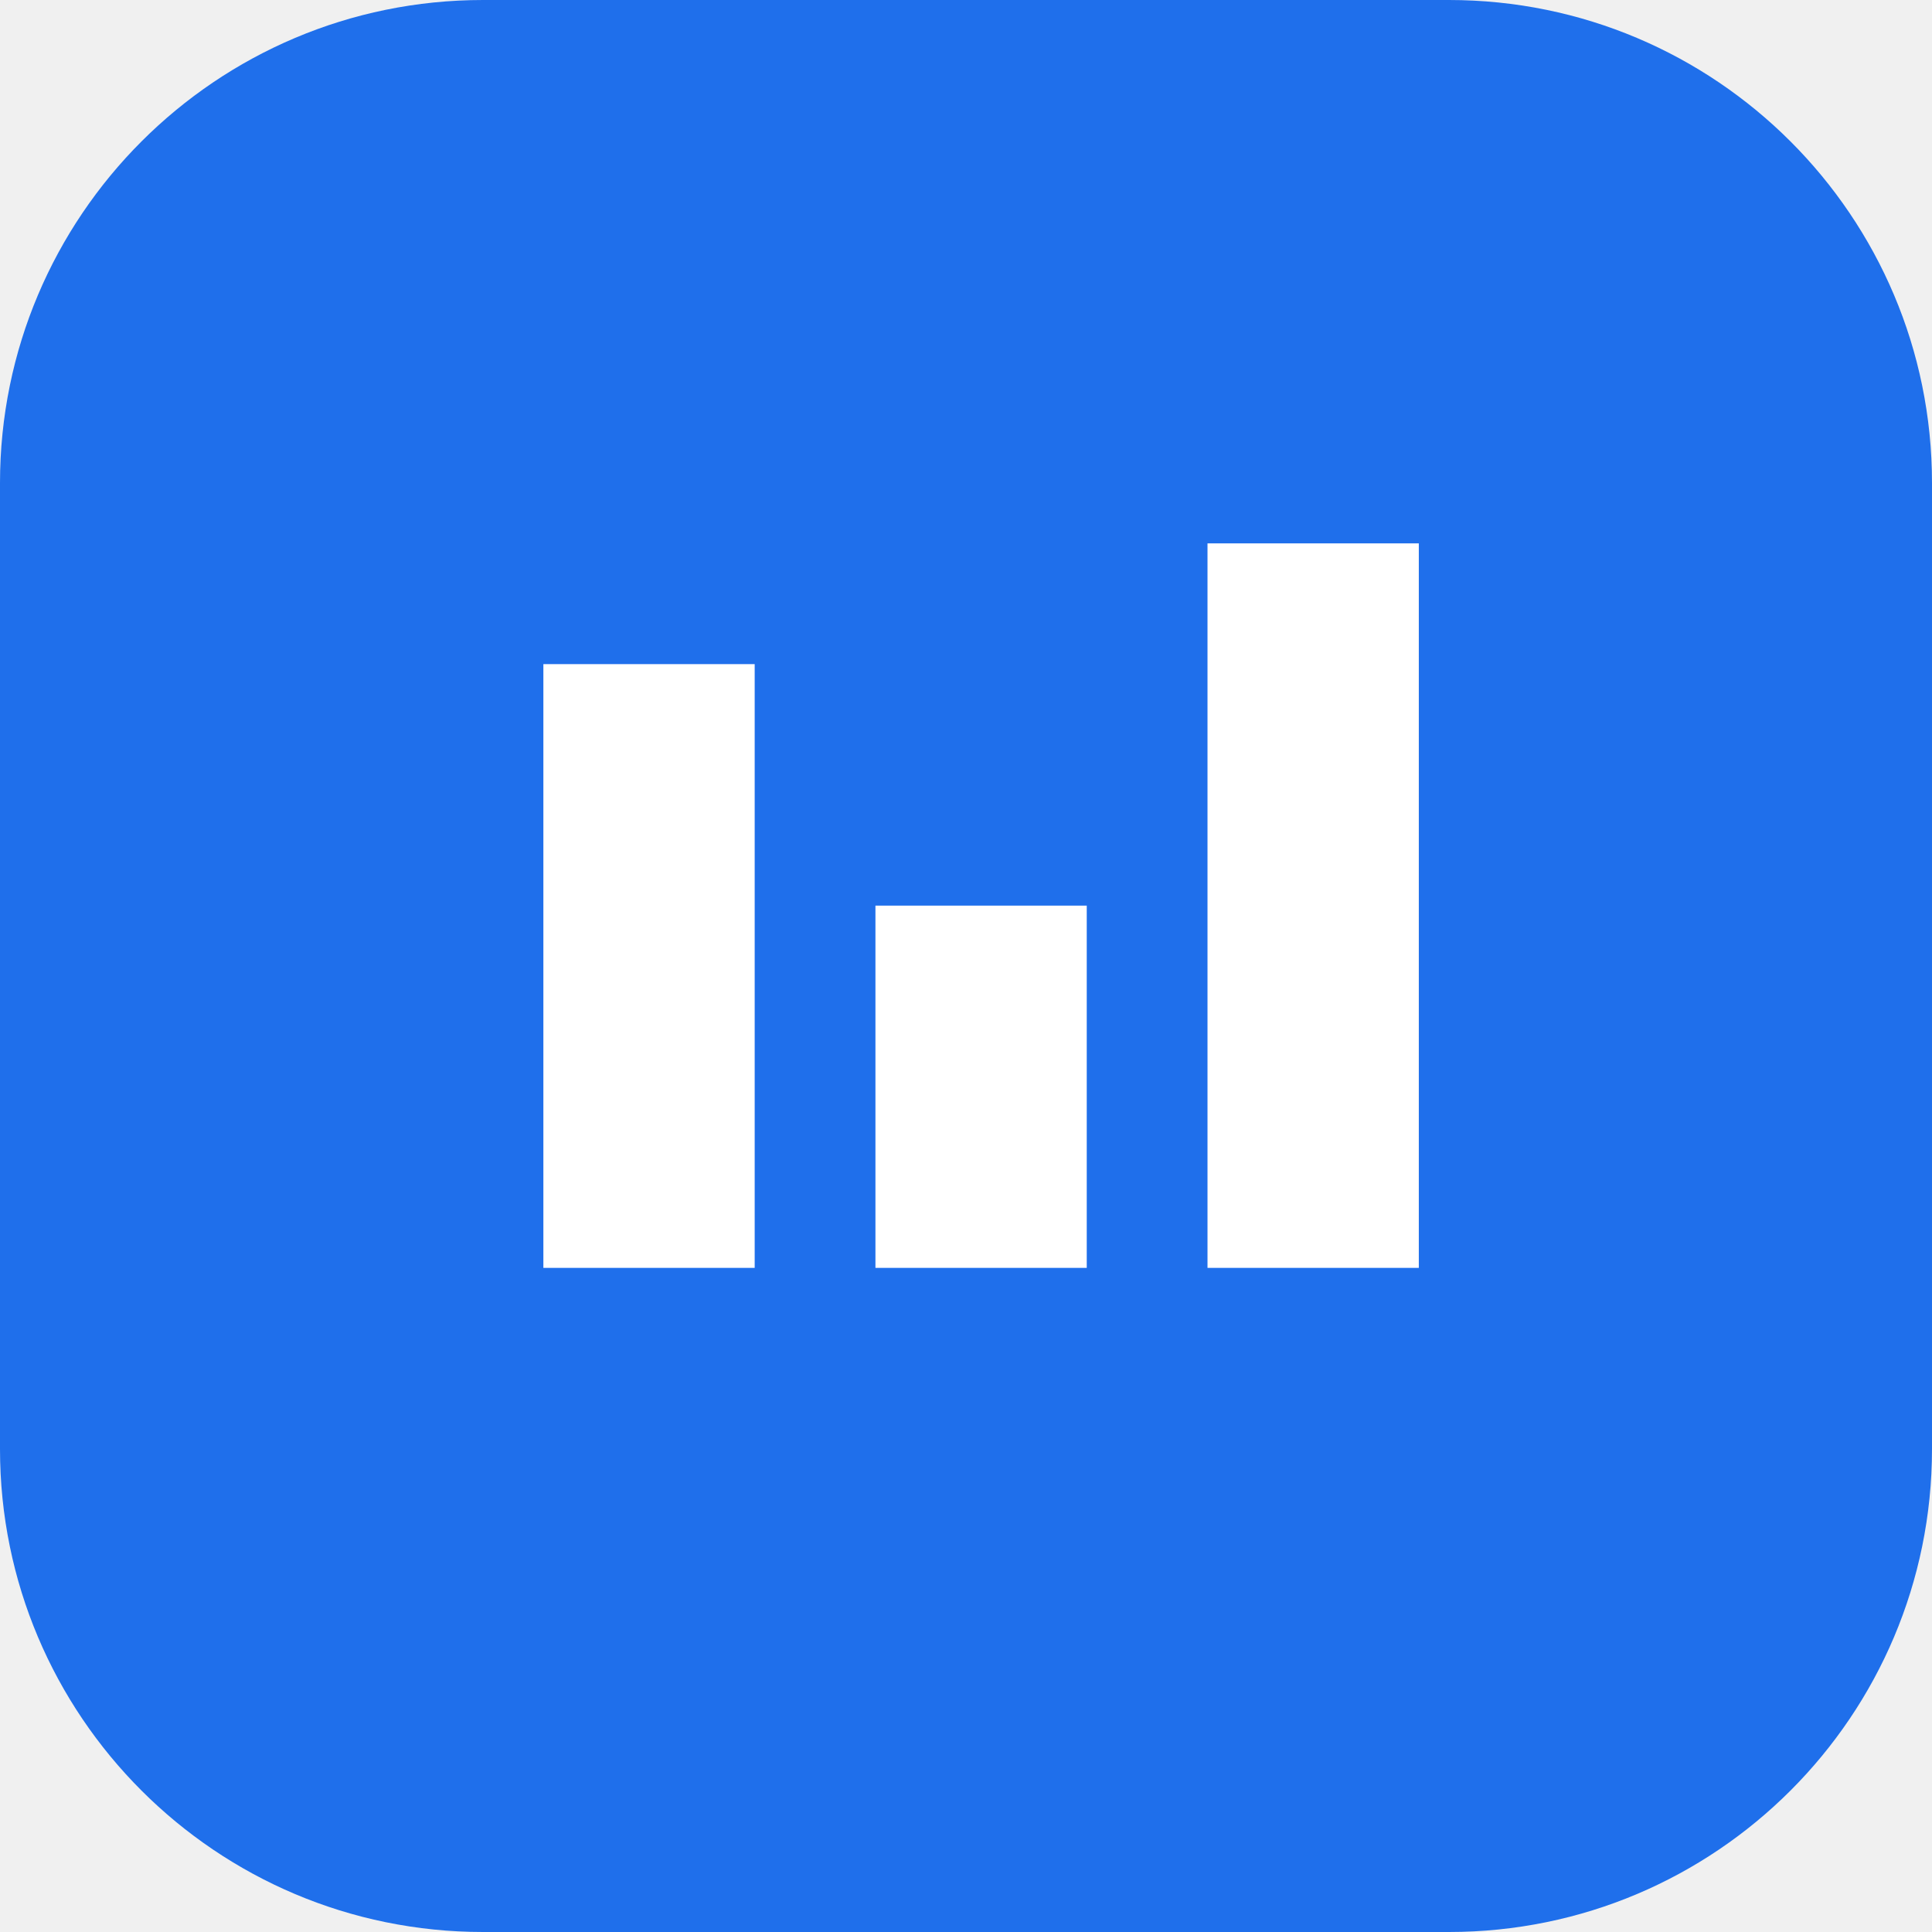
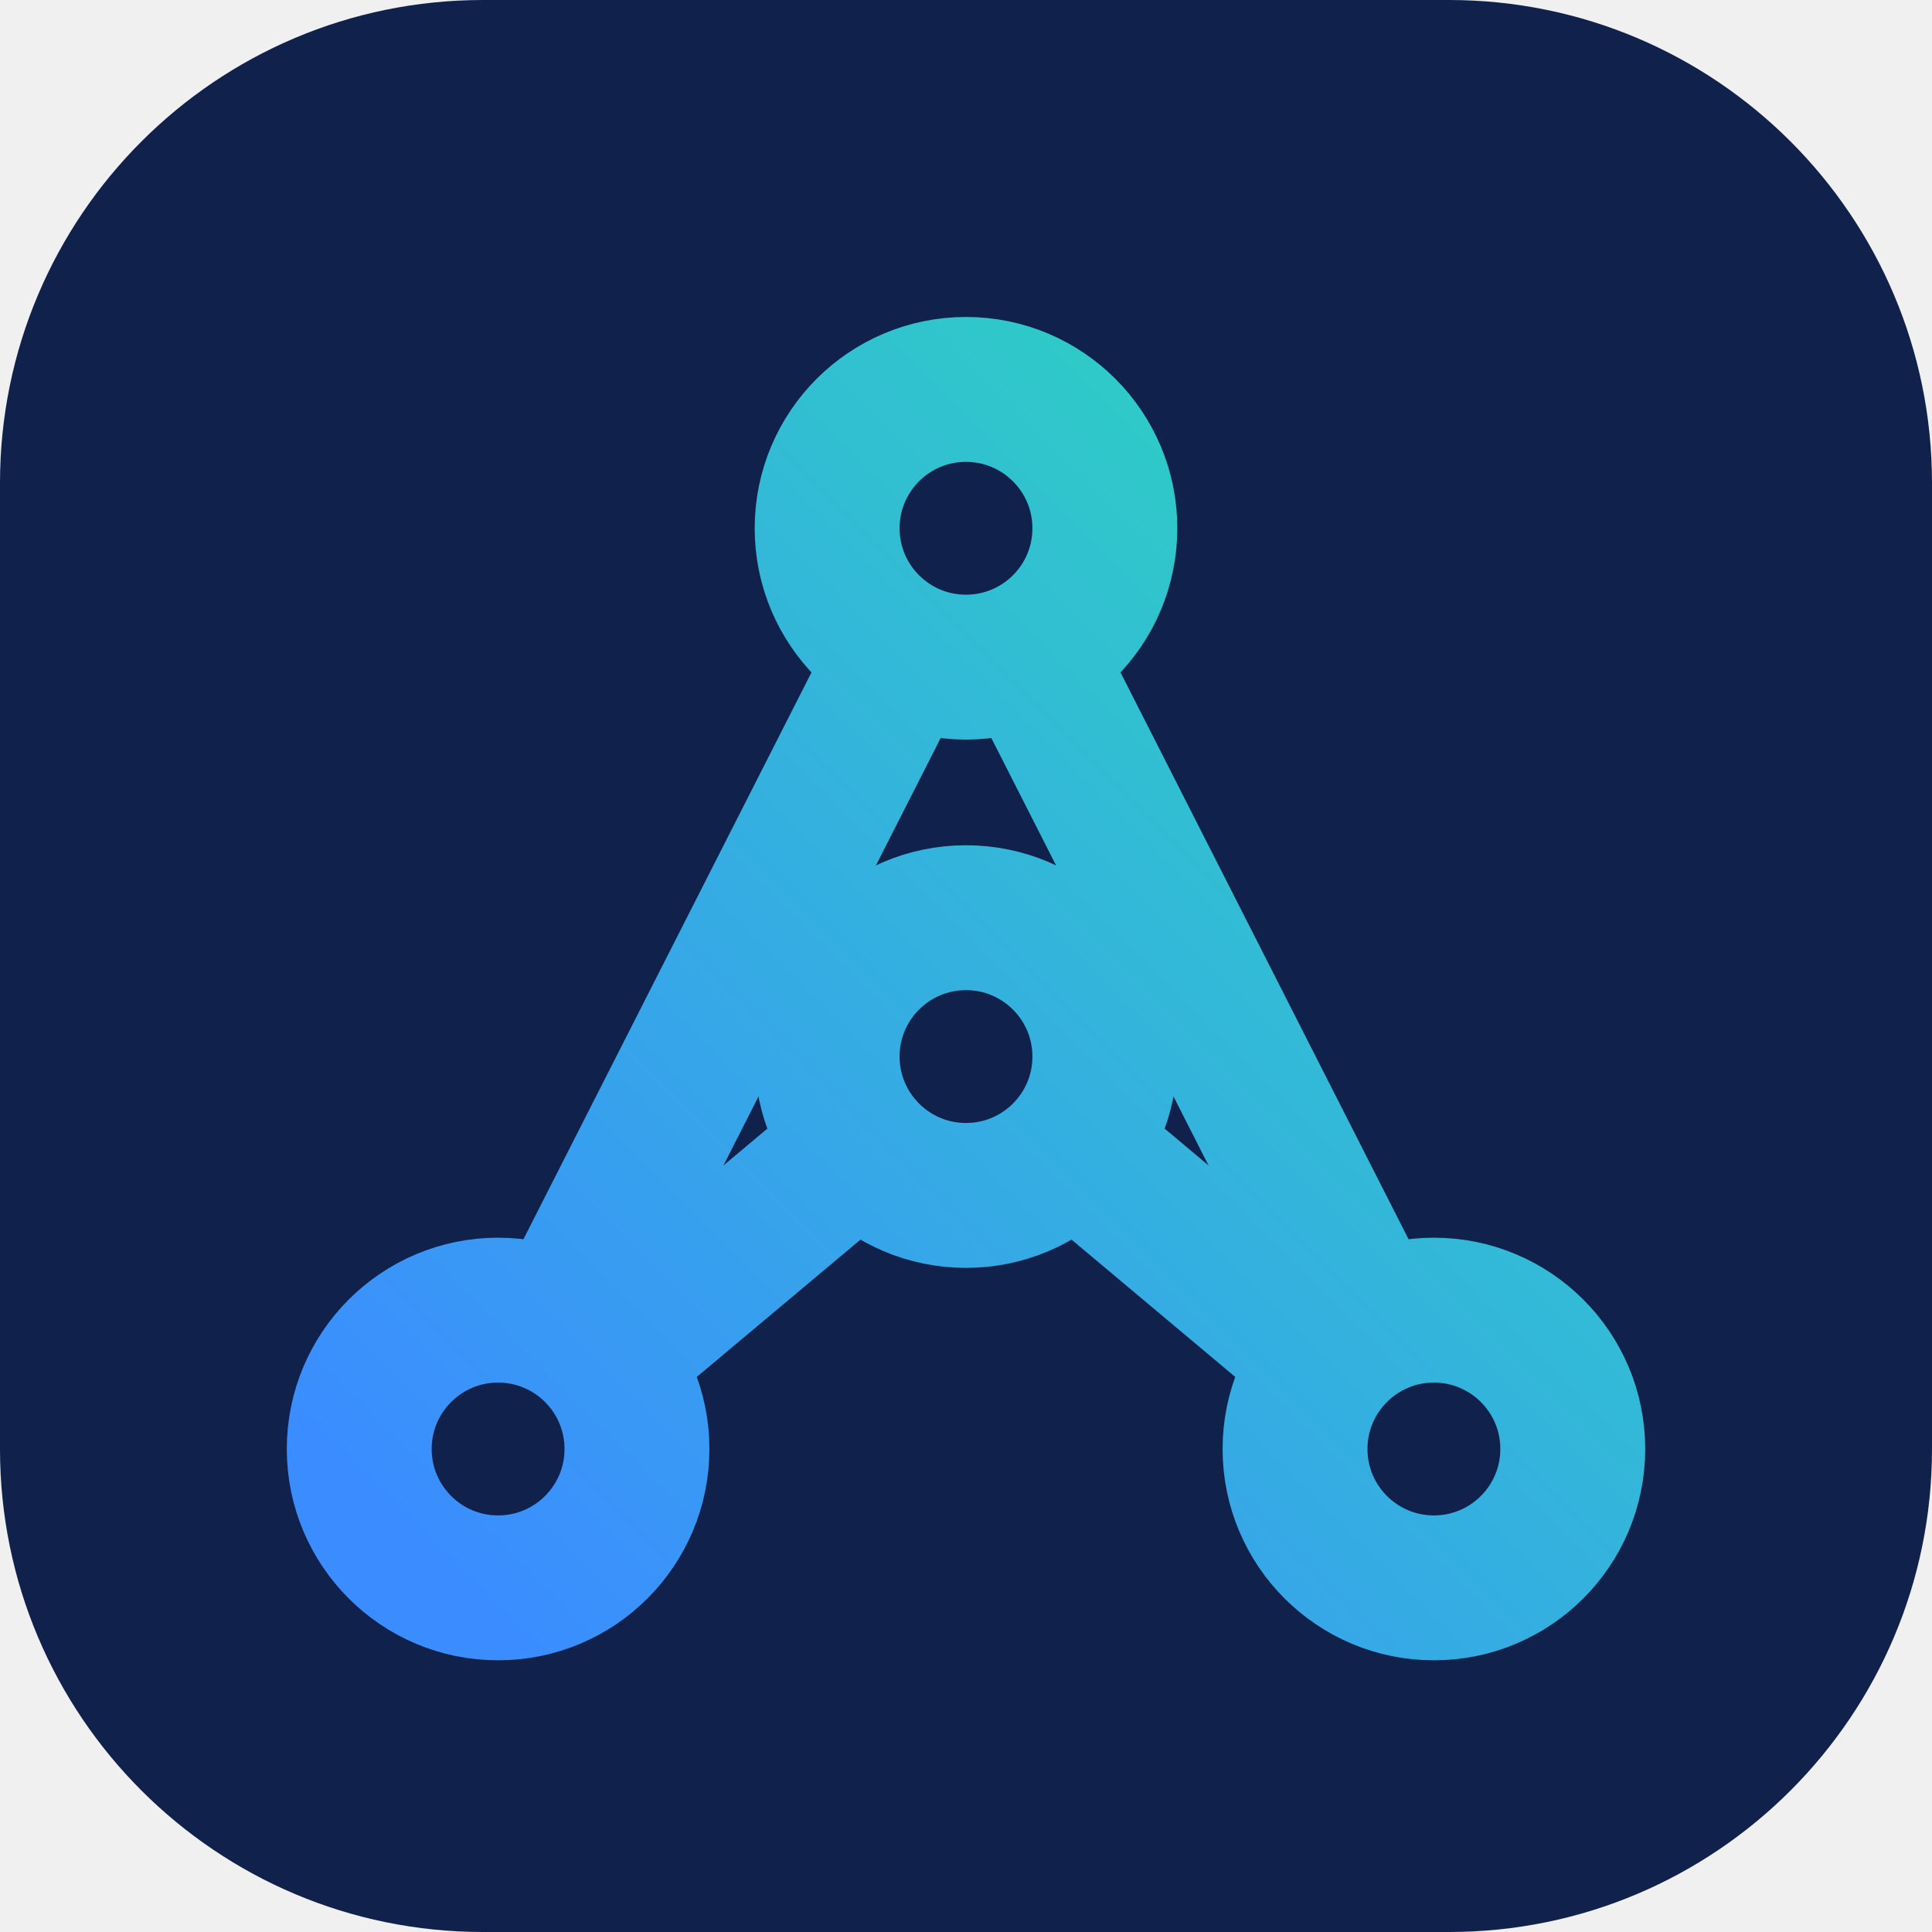
<svg xmlns="http://www.w3.org/2000/svg" viewBox="0 0 64 64">
-   <rect width="64" height="64" rx="16" fill="#1f6feb" />
-   <rect x="18" y="22" width="7" height="20" fill="#fff" />
-   <rect x="29" y="30" width="7" height="12" fill="#fff" />
-   <rect x="40" y="18" width="7" height="24" fill="#fff" />
+   <defs>
+     <linearGradient id="g" x1="6" y1="42" x2="42" y2="6" gradientUnits="userSpaceOnUse">
+       <stop offset="0" stop-color="#3B8DFF" />
+       <stop offset="1" stop-color="#2DD4BF" />
+     </linearGradient>
+   </defs>
+   <rect width="64" height="64" rx="16" fill="#10214B" />
+   <g transform="translate(8 9)" stroke="url(#g)" stroke-width="4.8" stroke-linecap="round" stroke-linejoin="round" fill="#10214B">
+     <polyline points="8.5,39 24,8.5 39.5,39" />
+     <polyline points="8.5,39 24,26 39.5,39" />
+     <circle cx="24" cy="8.5" r="4.6" />
+     <circle cx="24" cy="26" r="4.6" />
+     <circle cx="8.5" cy="39" r="4.6" />
+     <circle cx="39.5" cy="39" r="4.6" />
+   </g>
</svg>
